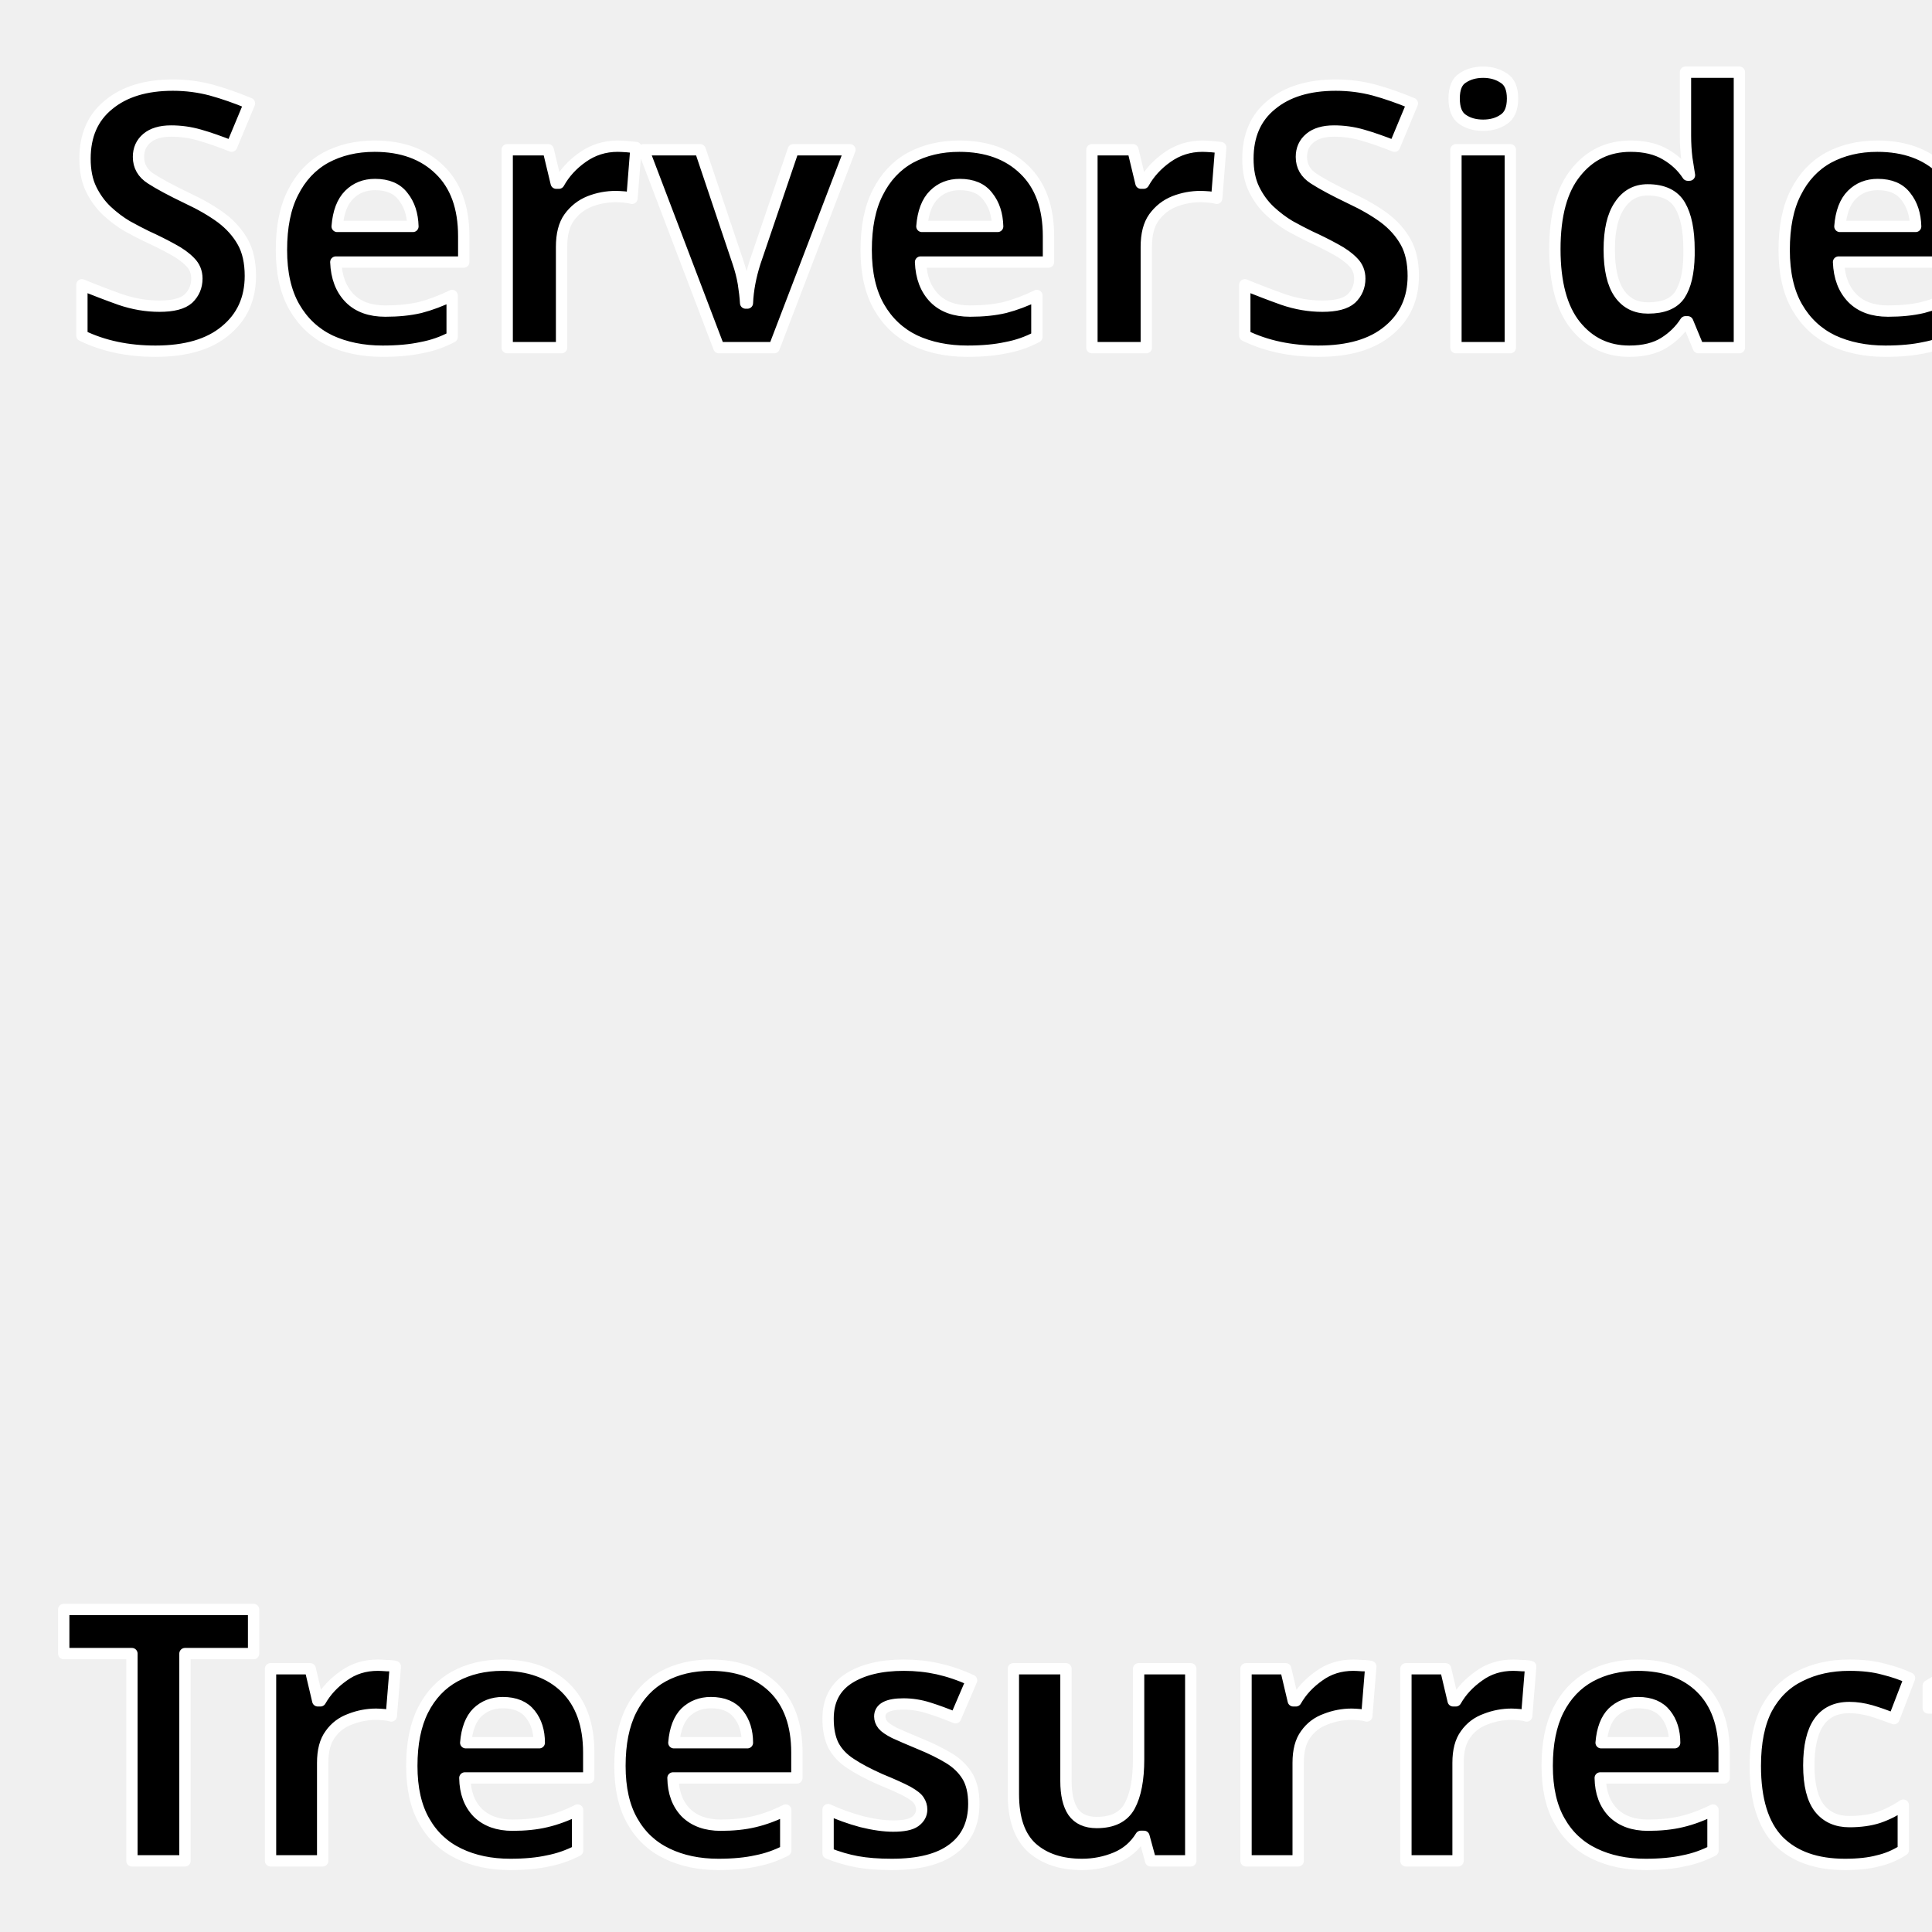
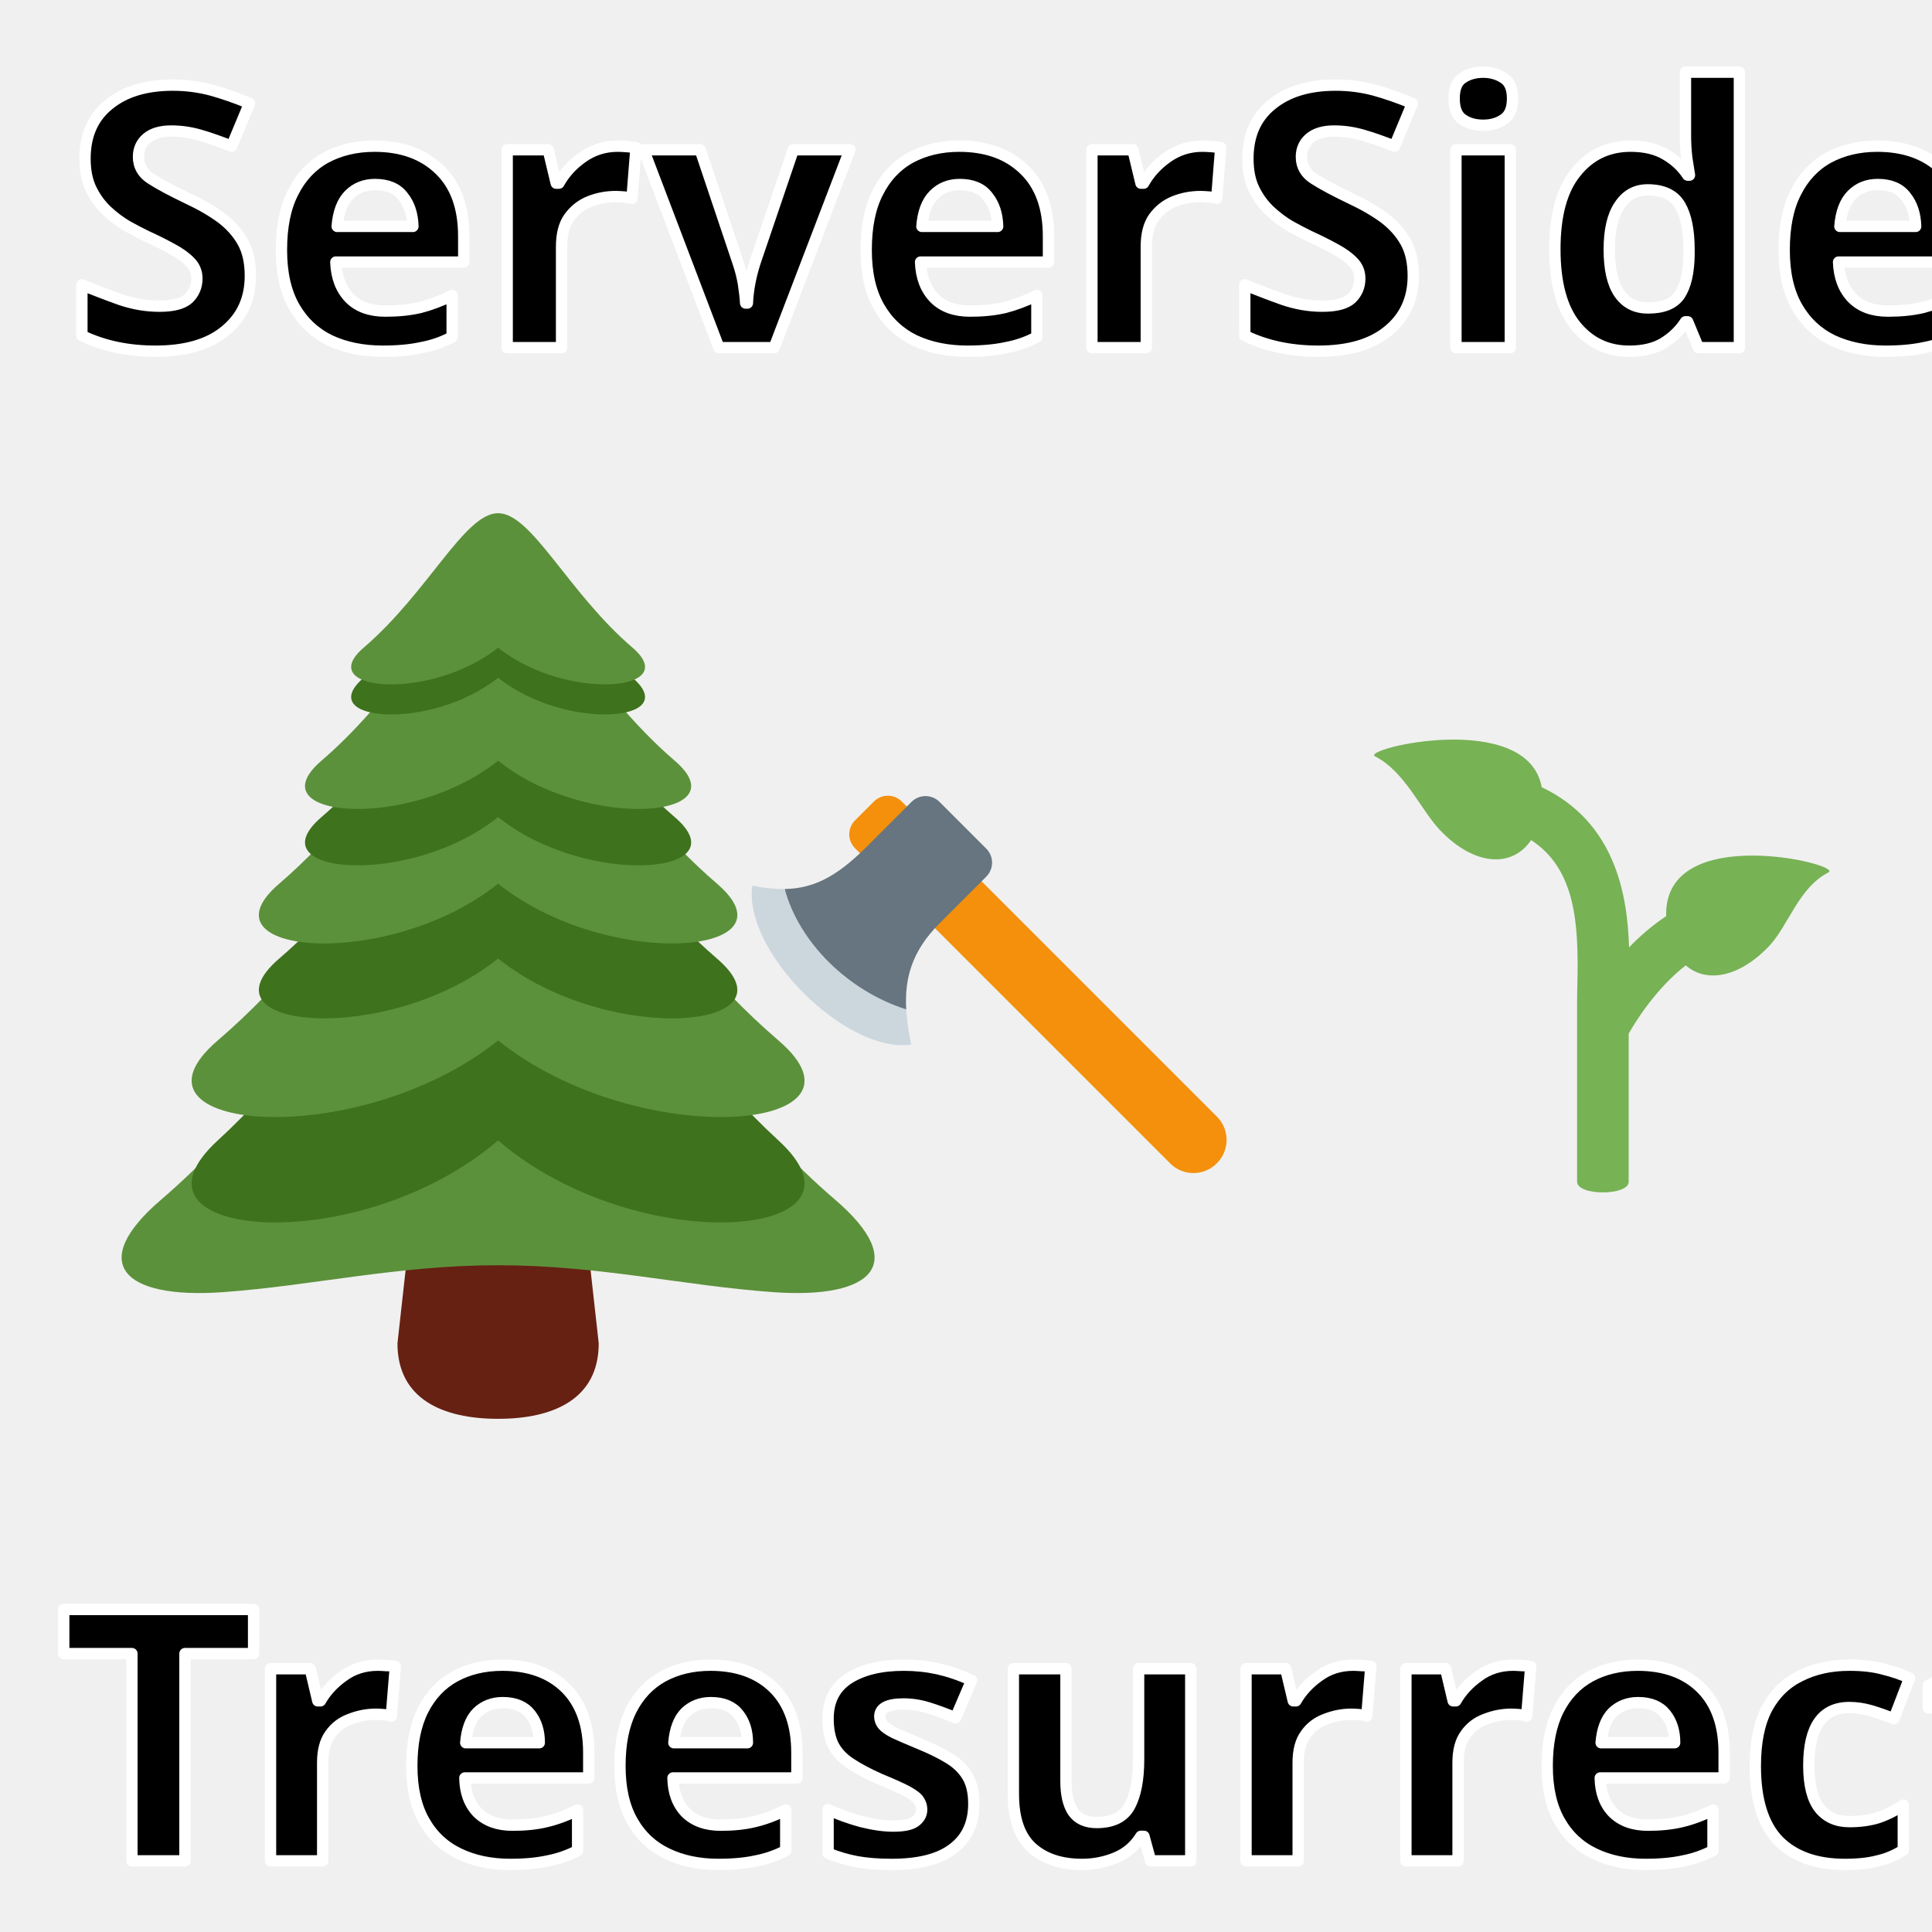
<svg xmlns="http://www.w3.org/2000/svg" width="256" height="256" viewBox="0 0 67.733 67.733" version="1.1" id="svg1" xml:space="preserve">
  <defs id="defs1">
    <pattern id="EMFhbasepattern" patternUnits="userSpaceOnUse" width="6" height="6" x="0" y="0" />
    <pattern id="EMFhbasepattern-8" patternUnits="userSpaceOnUse" width="6" height="6" x="0" y="0" />
  </defs>
  <g id="layer1">
    <text xml:space="preserve" style="font-style:normal;font-variant:normal;font-weight:bold;font-stretch:normal;font-size:12.7px;font-family:Norse;-inkscape-font-specification:'Norse Bold';writing-mode:lr-tb;direction:ltr;fill:#000000;stroke:#ffffff;stroke-width:0.397;stroke-opacity:1;stroke-dasharray:none;stroke-linecap:round;stroke-linejoin:round" x="2.294" y="12.188" id="text1">
      <tspan id="tspan1" style="font-style:normal;font-variant:normal;font-weight:bold;font-stretch:normal;font-size:12.7px;font-family:Norse;-inkscape-font-specification:'Norse Bold';stroke:#ffffff;stroke-width:0.397;stroke-opacity:1;stroke-dasharray:none;stroke-linecap:round;stroke-linejoin:round" x="2.294" y="12.188">ServerSide QoL</tspan>
    </text>
    <text xml:space="preserve" style="font-style:normal;font-variant:normal;font-weight:bold;font-stretch:normal;font-size:12.347px;font-family:Norse;-inkscape-font-specification:'Norse Bold';writing-mode:lr-tb;direction:ltr;fill:#000000;stroke:#ffffff;stroke-width:0.397;stroke-linecap:round;stroke-linejoin:round;stroke-dasharray:none;stroke-opacity:1" x="1.986" y="65.237" id="text1-5">
      <tspan style="font-style:normal;font-variant:normal;font-weight:bold;font-stretch:normal;font-size:12.347px;font-family:Norse;-inkscape-font-specification:'Norse Bold';stroke:#ffffff;stroke-width:0.397;stroke-linecap:round;stroke-linejoin:round;stroke-dasharray:none;stroke-opacity:1" x="1.986" y="65.237" id="tspan2">Treesurrection</tspan>
    </text>
+     <g id="g1" transform="matrix(0.8819444,0,0,0.8819444,1.58727,17.99167)">
+       <path fill="#662113" d="m 22,33 c 0,2.209 -1.791,3 -4,3 -2.209,0 -4,-0.791 -4,-3 l 1,-9 c 0,-2.209 0.791,-2 3,-2 2.209,0 3,-0.209 3,2 z" id="path1" />
+       <path fill="#5c913b" d="M 31.406,27.297 C 24.443,21.332 21.623,12.791 18,12.791 c -3.623,0 -6.443,8.541 -13.405,14.506 -2.926,2.507 -1.532,3.957 2.479,3.667 3.576,-0.258 6.919,-1.069 10.926,-1.069 4.007,0 7.352,0.812 10.926,1.069 4.012,0.29 5.405,-1.16 2.48,-3.667 z" id="path2" />
+       <path fill="#3e721d" d="M 29.145,24.934 C 23.794,20.027 20.787,13 18,13 c -2.785,0 -5.793,7.027 -11.144,11.934 -4.252,3.898 5.572,4.773 11.144,0 5.569,4.773 15.396,3.898 11.145,0 z" id="path3" />
+       <path fill="#5c913b" d="M 29.145,20.959 C 23.794,16.375 20.787,9.811 18,9.811 c -2.785,0 -5.793,6.564 -11.144,11.148 -4.252,3.642 5.572,4.459 11.144,0 5.569,4.459 15.396,3.642 11.145,0 z" id="path4" />
+       <path fill="#3e721d" d="M 26.7,17.703 C 22.523,14.125 20.176,9 18,9 c -2.174,0 -4.523,5.125 -8.7,8.703 -3.319,2.844 4.35,3.482 8.7,0 4.349,3.482 12.02,2.844 8.7,0 z" id="path5" />
+       <path fill="#5c913b" d="M 26.7,14.726 C 22.523,11.147 20.176,6.023 18,6.023 c -2.174,0 -4.523,5.125 -8.7,8.703 -3.319,2.844 4.35,3.481 8.7,0 4.349,3.481 12.02,2.843 8.7,0 z" id="path6" />
+       <path fill="#3e721d" d="M 25.021,12.081 C 21.65,9.193 19.756,5.057 18,5.057 c -1.755,0 -3.65,4.136 -7.021,7.024 -2.679,2.295 3.511,2.809 7.021,0 3.51,2.81 9.701,2.295 7.021,0 z" id="path7" />
+       <path fill="#5c913b" d="M 25.021,9.839 C 21.65,6.951 19.756,2.815 18,2.815 c -1.755,0 -3.65,4.136 -7.021,7.024 -2.679,2.295 3.511,2.809 7.021,0 3.51,2.81 9.701,2.295 7.021,0 z" id="path8" />
+       <path fill="#3e721d" d="M 23.343,6.54 C 20.778,4.342 19.336,1.195 18,1.195 c -1.335,0 -2.778,3.148 -5.343,5.345 -2.038,1.747 2.671,2.138 5.343,0 2.671,2.138 7.382,1.746 5.343,0 z" id="path9" />
+       <path fill="#5c913b" d="M 23.343,5.345 C 20.778,3.148 19.336,0 18,0 c -1.335,0 -2.778,3.148 -5.343,5.345 -2.038,1.747 2.671,2.138 5.343,0 2.671,2.138 7.382,1.746 5.343,0 z" id="path10" />
+     </g>
+     <g id="g2" transform="matrix(0.4633683,0,0,0.4633683,26.34526,26.53345)">
+       <path fill="#f4900c" d="m 35.22,30.741 -0.024,0.024 c -0.97,0.97 -2.542,0.97 -3.511,0 L 7.835,6.915 C 7.253,6.333 7.253,5.39 7.835,4.808 L 9.264,3.379 c 0.582,-0.582 1.525,-0.582 2.107,0 l 23.85,23.85 c 0.969,0.97 0.969,2.542 -10e-4,3.512 z" id="path1-0" />
+       <path fill="#66757f" d="M 17.765,6.946 14.229,3.41 c -0.586,-0.586 -1.535,-0.586 -2.121,0 L 8.573,6.946 c -2.128,2.092 -3.85,3.015 -6.055,3.056 -0.171,1.573 0.665,5.193 1.967,6.652 1.692,1.896 4.545,2.495 7.223,2.454 -0.134,-2.363 0.437,-4.422 2.521,-6.506 l 3.535,-3.536 c 0.587,-0.585 0.587,-1.535 0.001,-2.12 z" id="path2-9" />
+       <path fill="#ccd6dd" d="M 2.518,10.002 C 1.767,10.016 0.962,9.93 0.064,9.75 -0.643,14.7 7.135,22.478 12.085,21.771 11.892,20.834 11.757,19.952 11.709,19.108 7.291,17.699 3.602,14.036 2.518,10.002 Z" id="path3-4" />
+     </g>
+     <path fill="#77b255" d="m 58.414,32.118 c -0.489,0.325 -0.925,0.705 -1.302,1.095 -0.057,-1.919 -0.518,-4.4 -3.061,-5.615 -0.503,-2.737 -6.369,-1.346 -5.844,-1.081 1.046,0.529 1.602,1.875 2.275,2.583 1.199,1.262 2.532,1.34 3.196,0.352 1.567,1.019 1.67,2.951 1.623,5.016 -0.005,0.228 -0.01,0.441 -0.01,0.634 v 6.328 c 0,0.499 1.808,0.499 1.808,0 v -5.193 c 0.245,-0.431 0.959,-1.584 2.002,-2.393 0.717,0.63 1.872,0.428 2.921,-0.676 0.673,-0.708 1.036,-2.054 2.082,-2.583 0.552,-0.279 -5.786,-1.805 -5.69,1.533 z" id="path1-4" style="stroke-width:0.452" />
  </g>
</svg>
